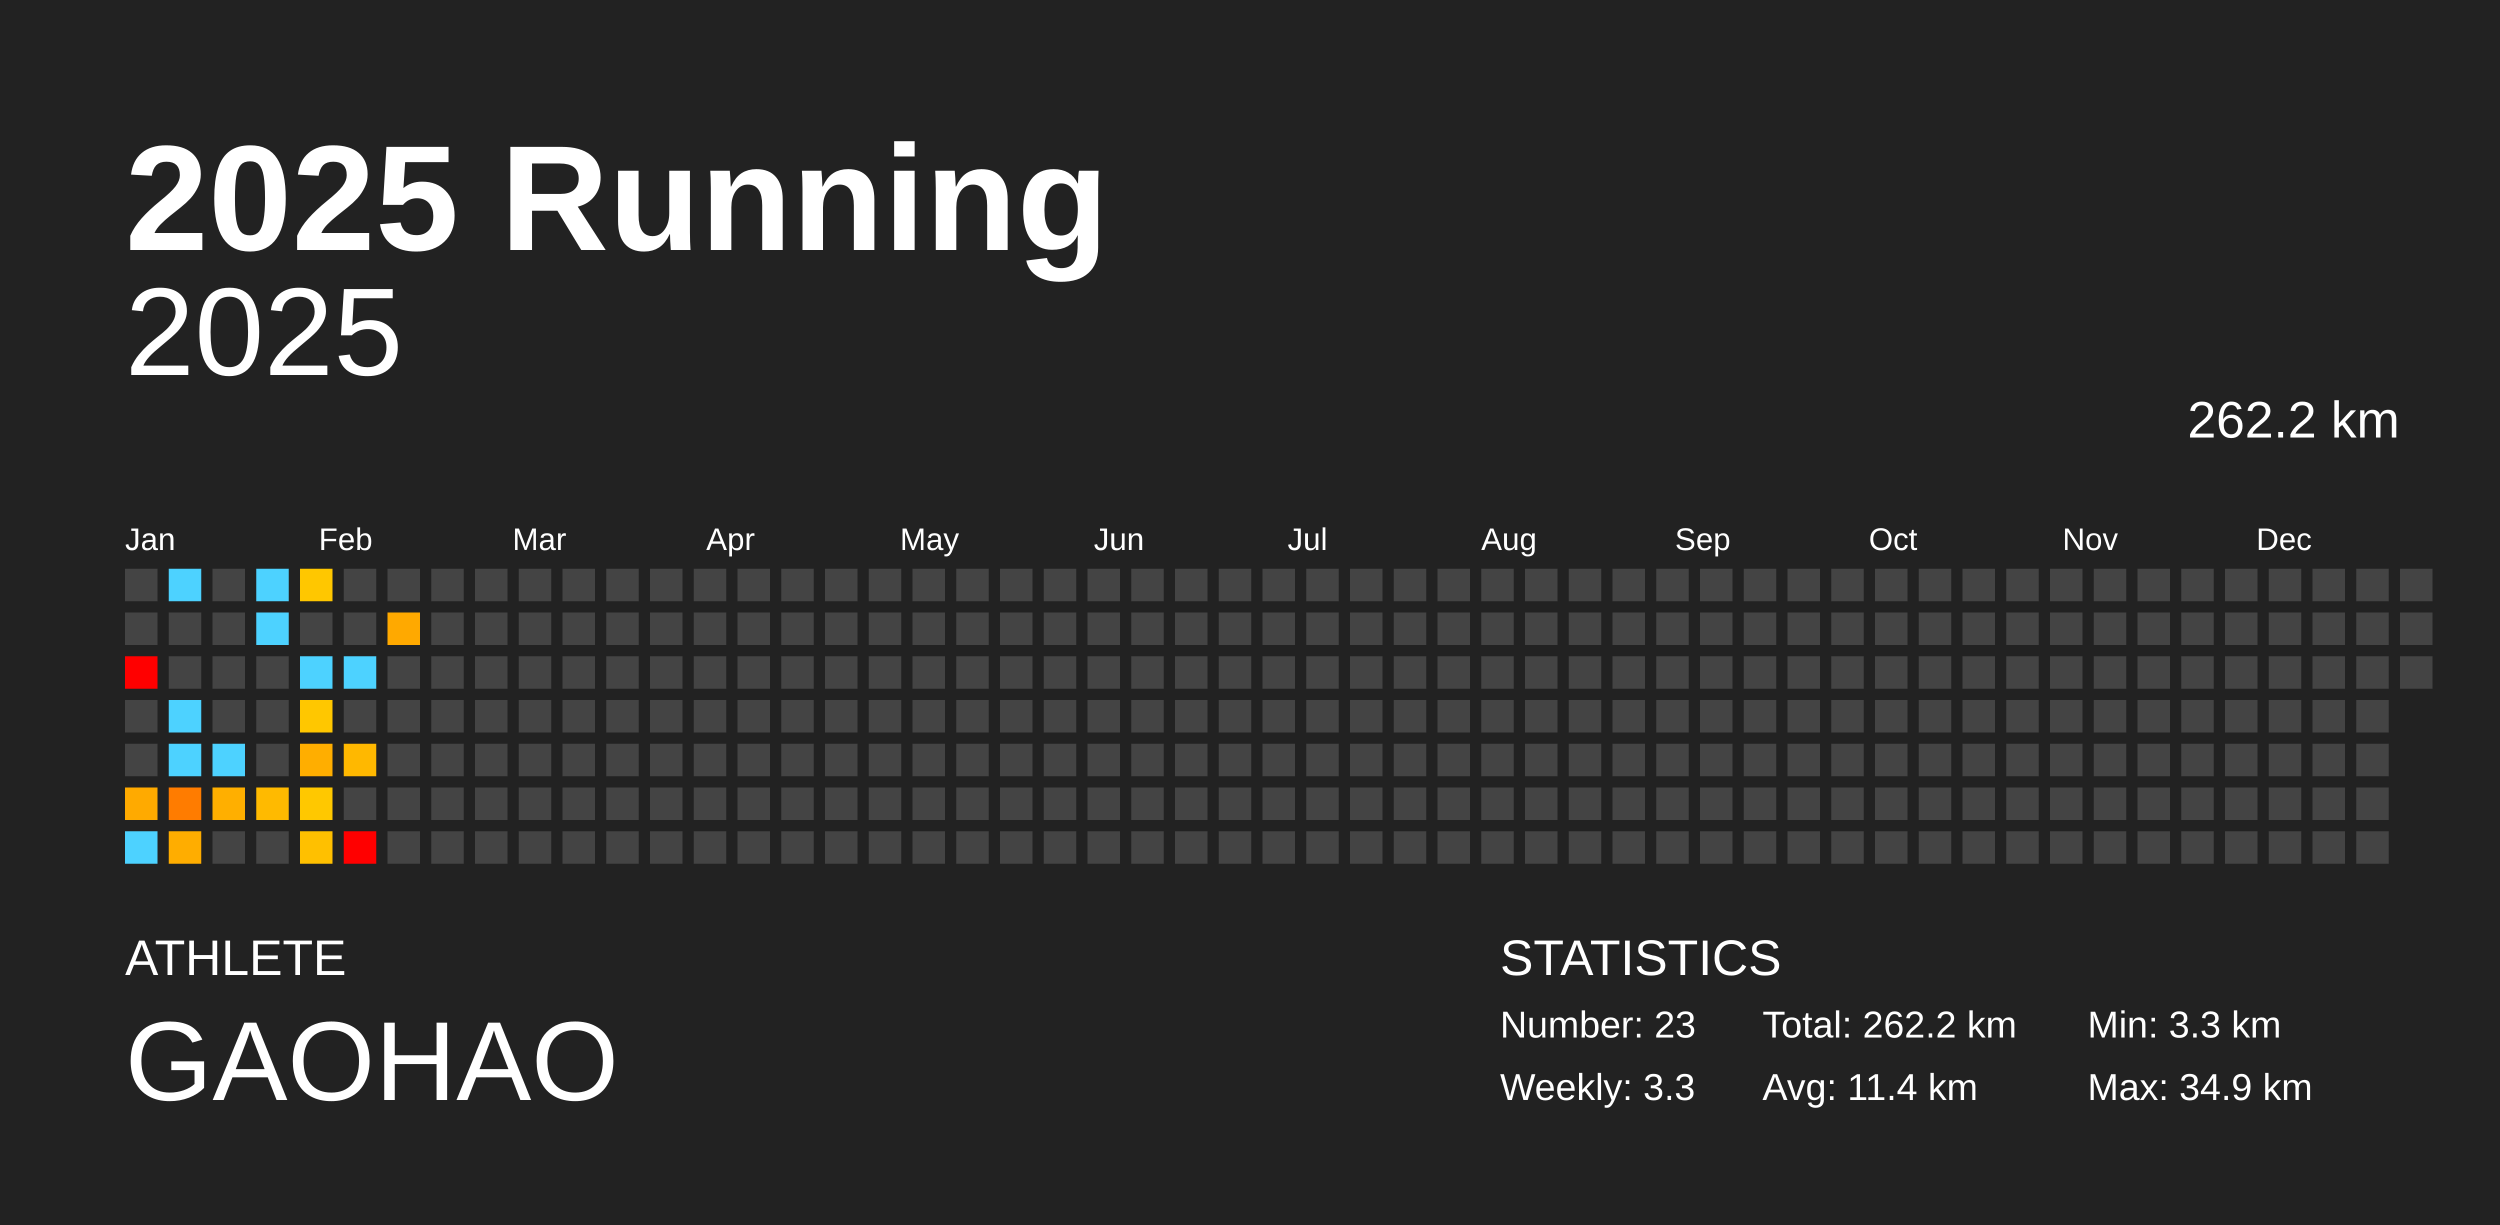
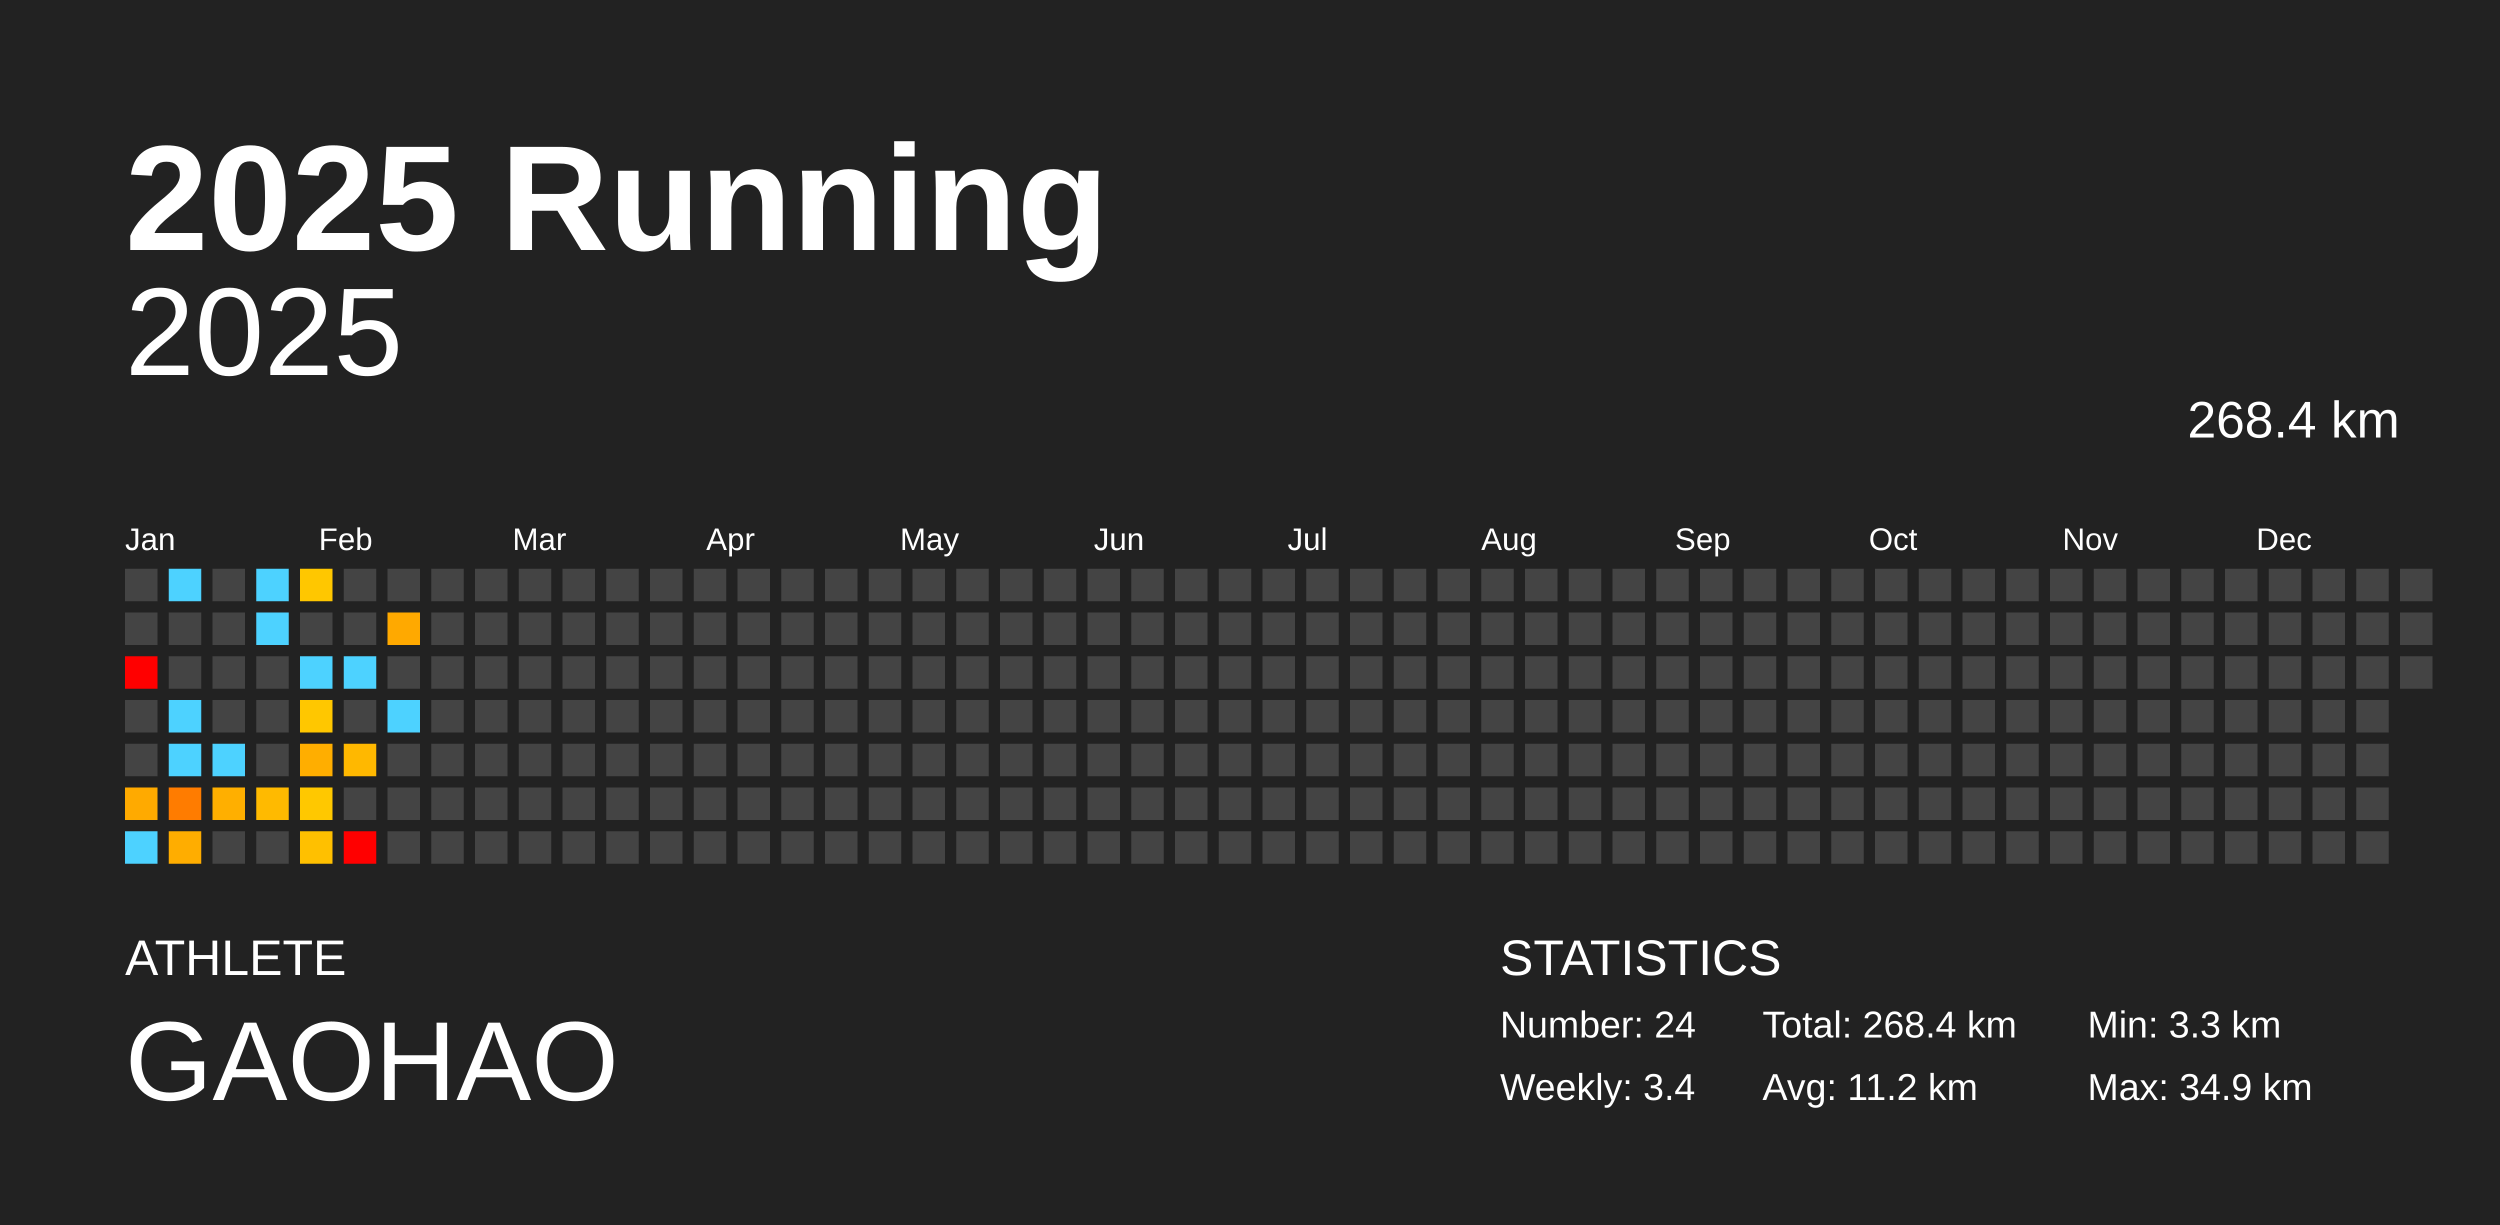
<svg xmlns="http://www.w3.org/2000/svg" baseProfile="full" height="98mm" version="1.1" viewBox="0,0,200,98" width="200mm">
  <defs />
  <rect fill="#222222" height="98" width="200" x="0" y="0" />
  <text fill="#FFFFFF" style="font-size:12px; font-family:Arial; font-weight:bold;" x="10" y="20">2025 Running</text>
  <text fill="#FFFFFF" style="font-size:4px; font-family:Arial" x="10" y="78">ATHLETE</text>
  <text fill="#FFFFFF" style="font-size:9px; font-family:Arial" x="10" y="88">GAOHAO</text>
  <text fill="#FFFFFF" style="font-size:4px; font-family:Arial" x="120" y="78">STATISTICS</text>
-   <text fill="#FFFFFF" style="font-size:3px; font-family:Arial" x="120" y="83">Number: 23</text>
-   <text fill="#FFFFFF" style="font-size:3px; font-family:Arial" x="120" y="88">Weekly: 3.3</text>
-   <text fill="#FFFFFF" style="font-size:3px; font-family:Arial" x="141" y="83">Total: 262.2 km</text>
-   <text fill="#FFFFFF" style="font-size:3px; font-family:Arial" x="141" y="88">Avg: 11.4 km</text>
+   <text fill="#FFFFFF" style="font-size:3px; font-family:Arial" x="120" y="83">Number: 24</text>
+   <text fill="#FFFFFF" style="font-size:3px; font-family:Arial" x="120" y="88">Weekly: 3.4</text>
+   <text fill="#FFFFFF" style="font-size:3px; font-family:Arial" x="141" y="83">Total: 268.4 km</text>
+   <text fill="#FFFFFF" style="font-size:3px; font-family:Arial" x="141" y="88">Avg: 11.2 km</text>
  <text fill="#FFFFFF" style="font-size:3px; font-family:Arial" x="167" y="83">Min: 3.3 km</text>
  <text fill="#FFFFFF" style="font-size:3px; font-family:Arial" x="167" y="88">Max: 34.9 km</text>
  <text alignment-baseline="hanging" fill="#FFFFFF" style="font-size:10.0px; font-family:Arial;" x="10" y="30">2025</text>
-   <text alignment-baseline="hanging" fill="#FFFFFF" style="font-size:4.125px; font-family:Arial;" x="175" y="35">262.2 km</text>
+   <text alignment-baseline="hanging" fill="#FFFFFF" style="font-size:4.125px; font-family:Arial;" x="175" y="35">268.4 km</text>
  <text fill="#FFFFFF" style="font-size:2.5px; font-family:Arial" x="10.0" y="44">Jan</text>
  <text fill="#FFFFFF" style="font-size:2.5px; font-family:Arial" x="25.5" y="44">Feb</text>
  <text fill="#FFFFFF" style="font-size:2.5px; font-family:Arial" x="41.0" y="44">Mar</text>
  <text fill="#FFFFFF" style="font-size:2.5px; font-family:Arial" x="56.5" y="44">Apr</text>
  <text fill="#FFFFFF" style="font-size:2.5px; font-family:Arial" x="72.0" y="44">May</text>
  <text fill="#FFFFFF" style="font-size:2.5px; font-family:Arial" x="87.5" y="44">Jun</text>
  <text fill="#FFFFFF" style="font-size:2.5px; font-family:Arial" x="103.0" y="44">Jul</text>
  <text fill="#FFFFFF" style="font-size:2.5px; font-family:Arial" x="118.5" y="44">Aug</text>
  <text fill="#FFFFFF" style="font-size:2.5px; font-family:Arial" x="134.0" y="44">Sep</text>
  <text fill="#FFFFFF" style="font-size:2.5px; font-family:Arial" x="149.5" y="44">Oct</text>
  <text fill="#FFFFFF" style="font-size:2.5px; font-family:Arial" x="165.0" y="44">Nov</text>
  <text fill="#FFFFFF" style="font-size:2.5px; font-family:Arial" x="180.5" y="44">Dec</text>
  <rect fill="#444444" height="2.6" width="2.6" x="10.0" y="45.5" />
  <rect fill="#444444" height="2.6" width="2.6" x="10.0" y="49.0" />
  <rect fill="red" height="2.6" width="2.6" x="10.0" y="52.5" />
  <rect fill="#444444" height="2.6" width="2.6" x="10.0" y="56.0" />
  <rect fill="#444444" height="2.6" width="2.6" x="10.0" y="59.5" />
  <rect fill="#ffaa00" height="2.6" width="2.6" x="10.0" y="63.0" />
  <rect fill="#4dd2ff" height="2.6" width="2.6" x="10.0" y="66.5" />
  <rect fill="#4dd2ff" height="2.6" width="2.6" x="13.5" y="45.5" />
  <rect fill="#444444" height="2.6" width="2.6" x="13.5" y="49.0" />
  <rect fill="#444444" height="2.6" width="2.6" x="13.5" y="52.5" />
  <rect fill="#4dd2ff" height="2.6" width="2.6" x="13.5" y="56.0" />
  <rect fill="#4dd2ff" height="2.6" width="2.6" x="13.5" y="59.5" />
  <rect fill="#ff7c00" height="2.6" width="2.6" x="13.5" y="63.0" />
  <rect fill="#ffad00" height="2.6" width="2.6" x="13.5" y="66.5" />
  <rect fill="#444444" height="2.6" width="2.6" x="17.0" y="45.5" />
  <rect fill="#444444" height="2.6" width="2.6" x="17.0" y="49.0" />
  <rect fill="#444444" height="2.6" width="2.6" x="17.0" y="52.5" />
  <rect fill="#444444" height="2.6" width="2.6" x="17.0" y="56.0" />
  <rect fill="#4dd2ff" height="2.6" width="2.6" x="17.0" y="59.5" />
  <rect fill="#ffaf00" height="2.6" width="2.6" x="17.0" y="63.0" />
  <rect fill="#444444" height="2.6" width="2.6" x="17.0" y="66.5" />
  <rect fill="#4dd2ff" height="2.6" width="2.6" x="20.5" y="45.5" />
  <rect fill="#4dd2ff" height="2.6" width="2.6" x="20.5" y="49.0" />
  <rect fill="#444444" height="2.6" width="2.6" x="20.5" y="52.5" />
  <rect fill="#444444" height="2.6" width="2.6" x="20.5" y="56.0" />
  <rect fill="#444444" height="2.6" width="2.6" x="20.5" y="59.5" />
  <rect fill="#ffba00" height="2.6" width="2.6" x="20.5" y="63.0" />
  <rect fill="#444444" height="2.6" width="2.6" x="20.5" y="66.5" />
  <rect fill="#ffc700" height="2.6" width="2.6" x="24.0" y="45.5" />
  <rect fill="#444444" height="2.6" width="2.6" x="24.0" y="49.0" />
  <rect fill="#4dd2ff" height="2.6" width="2.6" x="24.0" y="52.5" />
  <rect fill="#ffc700" height="2.6" width="2.6" x="24.0" y="56.0" />
  <rect fill="#ffae00" height="2.6" width="2.6" x="24.0" y="59.5" />
  <rect fill="#ffc800" height="2.6" width="2.6" x="24.0" y="63.0" />
  <rect fill="#ffc000" height="2.6" width="2.6" x="24.0" y="66.5" />
  <rect fill="#444444" height="2.6" width="2.6" x="27.5" y="45.5" />
  <rect fill="#444444" height="2.6" width="2.6" x="27.5" y="49.0" />
  <rect fill="#4dd2ff" height="2.6" width="2.6" x="27.5" y="52.5" />
  <rect fill="#444444" height="2.6" width="2.6" x="27.5" y="56.0" />
  <rect fill="#ffb800" height="2.6" width="2.6" x="27.5" y="59.5" />
  <rect fill="#444444" height="2.6" width="2.6" x="27.5" y="63.0" />
  <rect fill="red" height="2.6" width="2.6" x="27.5" y="66.5" />
  <rect fill="#444444" height="2.6" width="2.6" x="31.0" y="45.5" />
  <rect fill="#ffa900" height="2.6" width="2.6" x="31.0" y="49.0" />
  <rect fill="#444444" height="2.6" width="2.6" x="31.0" y="52.5" />
-   <rect fill="#444444" height="2.6" width="2.6" x="31.0" y="56.0" />
+   <rect fill="#4dd2ff" height="2.6" width="2.6" x="31.0" y="56.0" />
  <rect fill="#444444" height="2.6" width="2.6" x="31.0" y="59.5" />
  <rect fill="#444444" height="2.6" width="2.6" x="31.0" y="63.0" />
  <rect fill="#444444" height="2.6" width="2.6" x="31.0" y="66.5" />
  <rect fill="#444444" height="2.6" width="2.6" x="34.5" y="45.5" />
  <rect fill="#444444" height="2.6" width="2.6" x="34.5" y="49.0" />
  <rect fill="#444444" height="2.6" width="2.6" x="34.5" y="52.5" />
  <rect fill="#444444" height="2.6" width="2.6" x="34.5" y="56.0" />
  <rect fill="#444444" height="2.6" width="2.6" x="34.5" y="59.5" />
  <rect fill="#444444" height="2.6" width="2.6" x="34.5" y="63.0" />
  <rect fill="#444444" height="2.6" width="2.6" x="34.5" y="66.5" />
  <rect fill="#444444" height="2.6" width="2.6" x="38.0" y="45.5" />
  <rect fill="#444444" height="2.6" width="2.6" x="38.0" y="49.0" />
  <rect fill="#444444" height="2.6" width="2.6" x="38.0" y="52.5" />
  <rect fill="#444444" height="2.6" width="2.6" x="38.0" y="56.0" />
  <rect fill="#444444" height="2.6" width="2.6" x="38.0" y="59.5" />
  <rect fill="#444444" height="2.6" width="2.6" x="38.0" y="63.0" />
  <rect fill="#444444" height="2.6" width="2.6" x="38.0" y="66.5" />
  <rect fill="#444444" height="2.6" width="2.6" x="41.5" y="45.5" />
  <rect fill="#444444" height="2.6" width="2.6" x="41.5" y="49.0" />
  <rect fill="#444444" height="2.6" width="2.6" x="41.5" y="52.5" />
  <rect fill="#444444" height="2.6" width="2.6" x="41.5" y="56.0" />
  <rect fill="#444444" height="2.6" width="2.6" x="41.5" y="59.5" />
  <rect fill="#444444" height="2.6" width="2.6" x="41.5" y="63.0" />
  <rect fill="#444444" height="2.6" width="2.6" x="41.5" y="66.5" />
  <rect fill="#444444" height="2.6" width="2.6" x="45.0" y="45.5" />
  <rect fill="#444444" height="2.6" width="2.6" x="45.0" y="49.0" />
  <rect fill="#444444" height="2.6" width="2.6" x="45.0" y="52.5" />
  <rect fill="#444444" height="2.6" width="2.6" x="45.0" y="56.0" />
  <rect fill="#444444" height="2.6" width="2.6" x="45.0" y="59.5" />
  <rect fill="#444444" height="2.6" width="2.6" x="45.0" y="63.0" />
  <rect fill="#444444" height="2.6" width="2.6" x="45.0" y="66.5" />
  <rect fill="#444444" height="2.6" width="2.6" x="48.5" y="45.5" />
  <rect fill="#444444" height="2.6" width="2.6" x="48.5" y="49.0" />
  <rect fill="#444444" height="2.6" width="2.6" x="48.5" y="52.5" />
  <rect fill="#444444" height="2.6" width="2.6" x="48.5" y="56.0" />
  <rect fill="#444444" height="2.6" width="2.6" x="48.5" y="59.5" />
  <rect fill="#444444" height="2.6" width="2.6" x="48.5" y="63.0" />
  <rect fill="#444444" height="2.6" width="2.6" x="48.5" y="66.5" />
  <rect fill="#444444" height="2.6" width="2.6" x="52.0" y="45.5" />
  <rect fill="#444444" height="2.6" width="2.6" x="52.0" y="49.0" />
  <rect fill="#444444" height="2.6" width="2.6" x="52.0" y="52.5" />
  <rect fill="#444444" height="2.6" width="2.6" x="52.0" y="56.0" />
  <rect fill="#444444" height="2.6" width="2.6" x="52.0" y="59.5" />
  <rect fill="#444444" height="2.6" width="2.6" x="52.0" y="63.0" />
  <rect fill="#444444" height="2.6" width="2.6" x="52.0" y="66.5" />
  <rect fill="#444444" height="2.6" width="2.6" x="55.5" y="45.5" />
  <rect fill="#444444" height="2.6" width="2.6" x="55.5" y="49.0" />
  <rect fill="#444444" height="2.6" width="2.6" x="55.5" y="52.5" />
  <rect fill="#444444" height="2.6" width="2.6" x="55.5" y="56.0" />
  <rect fill="#444444" height="2.6" width="2.6" x="55.5" y="59.5" />
  <rect fill="#444444" height="2.6" width="2.6" x="55.5" y="63.0" />
  <rect fill="#444444" height="2.6" width="2.6" x="55.5" y="66.5" />
  <rect fill="#444444" height="2.6" width="2.6" x="59.0" y="45.5" />
  <rect fill="#444444" height="2.6" width="2.6" x="59.0" y="49.0" />
  <rect fill="#444444" height="2.6" width="2.6" x="59.0" y="52.5" />
  <rect fill="#444444" height="2.6" width="2.6" x="59.0" y="56.0" />
  <rect fill="#444444" height="2.6" width="2.6" x="59.0" y="59.5" />
  <rect fill="#444444" height="2.6" width="2.6" x="59.0" y="63.0" />
  <rect fill="#444444" height="2.6" width="2.6" x="59.0" y="66.5" />
  <rect fill="#444444" height="2.6" width="2.6" x="62.5" y="45.5" />
  <rect fill="#444444" height="2.6" width="2.6" x="62.5" y="49.0" />
  <rect fill="#444444" height="2.6" width="2.6" x="62.5" y="52.5" />
  <rect fill="#444444" height="2.6" width="2.6" x="62.5" y="56.0" />
  <rect fill="#444444" height="2.6" width="2.6" x="62.5" y="59.5" />
  <rect fill="#444444" height="2.6" width="2.6" x="62.5" y="63.0" />
  <rect fill="#444444" height="2.6" width="2.6" x="62.5" y="66.5" />
  <rect fill="#444444" height="2.6" width="2.6" x="66.0" y="45.5" />
  <rect fill="#444444" height="2.6" width="2.6" x="66.0" y="49.0" />
  <rect fill="#444444" height="2.6" width="2.6" x="66.0" y="52.5" />
  <rect fill="#444444" height="2.6" width="2.6" x="66.0" y="56.0" />
  <rect fill="#444444" height="2.6" width="2.6" x="66.0" y="59.5" />
  <rect fill="#444444" height="2.6" width="2.6" x="66.0" y="63.0" />
  <rect fill="#444444" height="2.6" width="2.6" x="66.0" y="66.5" />
  <rect fill="#444444" height="2.6" width="2.6" x="69.5" y="45.5" />
  <rect fill="#444444" height="2.6" width="2.6" x="69.5" y="49.0" />
  <rect fill="#444444" height="2.6" width="2.6" x="69.5" y="52.5" />
  <rect fill="#444444" height="2.6" width="2.6" x="69.5" y="56.0" />
  <rect fill="#444444" height="2.6" width="2.6" x="69.5" y="59.5" />
  <rect fill="#444444" height="2.6" width="2.6" x="69.5" y="63.0" />
  <rect fill="#444444" height="2.6" width="2.6" x="69.5" y="66.5" />
  <rect fill="#444444" height="2.6" width="2.6" x="73.0" y="45.5" />
  <rect fill="#444444" height="2.6" width="2.6" x="73.0" y="49.0" />
  <rect fill="#444444" height="2.6" width="2.6" x="73.0" y="52.5" />
  <rect fill="#444444" height="2.6" width="2.6" x="73.0" y="56.0" />
  <rect fill="#444444" height="2.6" width="2.6" x="73.0" y="59.5" />
  <rect fill="#444444" height="2.6" width="2.6" x="73.0" y="63.0" />
  <rect fill="#444444" height="2.6" width="2.6" x="73.0" y="66.5" />
  <rect fill="#444444" height="2.6" width="2.6" x="76.5" y="45.5" />
  <rect fill="#444444" height="2.6" width="2.6" x="76.5" y="49.0" />
  <rect fill="#444444" height="2.6" width="2.6" x="76.5" y="52.5" />
  <rect fill="#444444" height="2.6" width="2.6" x="76.5" y="56.0" />
  <rect fill="#444444" height="2.6" width="2.6" x="76.5" y="59.5" />
  <rect fill="#444444" height="2.6" width="2.6" x="76.5" y="63.0" />
  <rect fill="#444444" height="2.6" width="2.6" x="76.5" y="66.5" />
  <rect fill="#444444" height="2.6" width="2.6" x="80.0" y="45.5" />
  <rect fill="#444444" height="2.6" width="2.6" x="80.0" y="49.0" />
  <rect fill="#444444" height="2.6" width="2.6" x="80.0" y="52.5" />
  <rect fill="#444444" height="2.6" width="2.6" x="80.0" y="56.0" />
  <rect fill="#444444" height="2.6" width="2.6" x="80.0" y="59.5" />
  <rect fill="#444444" height="2.6" width="2.6" x="80.0" y="63.0" />
  <rect fill="#444444" height="2.6" width="2.6" x="80.0" y="66.5" />
  <rect fill="#444444" height="2.6" width="2.6" x="83.5" y="45.5" />
  <rect fill="#444444" height="2.6" width="2.6" x="83.5" y="49.0" />
  <rect fill="#444444" height="2.6" width="2.6" x="83.5" y="52.5" />
  <rect fill="#444444" height="2.6" width="2.6" x="83.5" y="56.0" />
  <rect fill="#444444" height="2.6" width="2.6" x="83.5" y="59.5" />
  <rect fill="#444444" height="2.6" width="2.6" x="83.5" y="63.0" />
  <rect fill="#444444" height="2.6" width="2.6" x="83.5" y="66.5" />
  <rect fill="#444444" height="2.6" width="2.6" x="87.0" y="45.5" />
  <rect fill="#444444" height="2.6" width="2.6" x="87.0" y="49.0" />
  <rect fill="#444444" height="2.6" width="2.6" x="87.0" y="52.5" />
  <rect fill="#444444" height="2.6" width="2.6" x="87.0" y="56.0" />
  <rect fill="#444444" height="2.6" width="2.6" x="87.0" y="59.5" />
  <rect fill="#444444" height="2.6" width="2.6" x="87.0" y="63.0" />
  <rect fill="#444444" height="2.6" width="2.6" x="87.0" y="66.5" />
  <rect fill="#444444" height="2.6" width="2.6" x="90.5" y="45.5" />
  <rect fill="#444444" height="2.6" width="2.6" x="90.5" y="49.0" />
  <rect fill="#444444" height="2.6" width="2.6" x="90.5" y="52.5" />
  <rect fill="#444444" height="2.6" width="2.6" x="90.5" y="56.0" />
  <rect fill="#444444" height="2.6" width="2.6" x="90.5" y="59.5" />
  <rect fill="#444444" height="2.6" width="2.6" x="90.5" y="63.0" />
  <rect fill="#444444" height="2.6" width="2.6" x="90.5" y="66.5" />
  <rect fill="#444444" height="2.6" width="2.6" x="94.0" y="45.5" />
  <rect fill="#444444" height="2.6" width="2.6" x="94.0" y="49.0" />
  <rect fill="#444444" height="2.6" width="2.6" x="94.0" y="52.5" />
  <rect fill="#444444" height="2.6" width="2.6" x="94.0" y="56.0" />
  <rect fill="#444444" height="2.6" width="2.6" x="94.0" y="59.5" />
  <rect fill="#444444" height="2.6" width="2.6" x="94.0" y="63.0" />
  <rect fill="#444444" height="2.6" width="2.6" x="94.0" y="66.5" />
  <rect fill="#444444" height="2.6" width="2.6" x="97.5" y="45.5" />
  <rect fill="#444444" height="2.6" width="2.6" x="97.5" y="49.0" />
  <rect fill="#444444" height="2.6" width="2.6" x="97.5" y="52.5" />
  <rect fill="#444444" height="2.6" width="2.6" x="97.5" y="56.0" />
  <rect fill="#444444" height="2.6" width="2.6" x="97.5" y="59.5" />
  <rect fill="#444444" height="2.6" width="2.6" x="97.5" y="63.0" />
  <rect fill="#444444" height="2.6" width="2.6" x="97.5" y="66.5" />
  <rect fill="#444444" height="2.6" width="2.6" x="101.0" y="45.5" />
  <rect fill="#444444" height="2.6" width="2.6" x="101.0" y="49.0" />
  <rect fill="#444444" height="2.6" width="2.6" x="101.0" y="52.5" />
  <rect fill="#444444" height="2.6" width="2.6" x="101.0" y="56.0" />
  <rect fill="#444444" height="2.6" width="2.6" x="101.0" y="59.5" />
  <rect fill="#444444" height="2.6" width="2.6" x="101.0" y="63.0" />
  <rect fill="#444444" height="2.6" width="2.6" x="101.0" y="66.5" />
  <rect fill="#444444" height="2.6" width="2.6" x="104.5" y="45.5" />
  <rect fill="#444444" height="2.6" width="2.6" x="104.5" y="49.0" />
  <rect fill="#444444" height="2.6" width="2.6" x="104.5" y="52.5" />
  <rect fill="#444444" height="2.6" width="2.6" x="104.5" y="56.0" />
  <rect fill="#444444" height="2.6" width="2.6" x="104.5" y="59.5" />
  <rect fill="#444444" height="2.6" width="2.6" x="104.5" y="63.0" />
  <rect fill="#444444" height="2.6" width="2.6" x="104.5" y="66.5" />
  <rect fill="#444444" height="2.6" width="2.6" x="108.0" y="45.5" />
  <rect fill="#444444" height="2.6" width="2.6" x="108.0" y="49.0" />
  <rect fill="#444444" height="2.6" width="2.6" x="108.0" y="52.5" />
  <rect fill="#444444" height="2.6" width="2.6" x="108.0" y="56.0" />
  <rect fill="#444444" height="2.6" width="2.6" x="108.0" y="59.5" />
  <rect fill="#444444" height="2.6" width="2.6" x="108.0" y="63.0" />
  <rect fill="#444444" height="2.6" width="2.6" x="108.0" y="66.5" />
  <rect fill="#444444" height="2.6" width="2.6" x="111.5" y="45.5" />
  <rect fill="#444444" height="2.6" width="2.6" x="111.5" y="49.0" />
  <rect fill="#444444" height="2.6" width="2.6" x="111.5" y="52.5" />
  <rect fill="#444444" height="2.6" width="2.6" x="111.5" y="56.0" />
  <rect fill="#444444" height="2.6" width="2.6" x="111.5" y="59.5" />
  <rect fill="#444444" height="2.6" width="2.6" x="111.5" y="63.0" />
  <rect fill="#444444" height="2.6" width="2.6" x="111.5" y="66.5" />
  <rect fill="#444444" height="2.6" width="2.6" x="115.0" y="45.5" />
  <rect fill="#444444" height="2.6" width="2.6" x="115.0" y="49.0" />
  <rect fill="#444444" height="2.6" width="2.6" x="115.0" y="52.5" />
  <rect fill="#444444" height="2.6" width="2.6" x="115.0" y="56.0" />
  <rect fill="#444444" height="2.6" width="2.6" x="115.0" y="59.5" />
  <rect fill="#444444" height="2.6" width="2.6" x="115.0" y="63.0" />
  <rect fill="#444444" height="2.6" width="2.6" x="115.0" y="66.5" />
  <rect fill="#444444" height="2.6" width="2.6" x="118.5" y="45.5" />
  <rect fill="#444444" height="2.6" width="2.6" x="118.5" y="49.0" />
  <rect fill="#444444" height="2.6" width="2.6" x="118.5" y="52.5" />
  <rect fill="#444444" height="2.6" width="2.6" x="118.5" y="56.0" />
  <rect fill="#444444" height="2.6" width="2.6" x="118.5" y="59.5" />
  <rect fill="#444444" height="2.6" width="2.6" x="118.5" y="63.0" />
  <rect fill="#444444" height="2.6" width="2.6" x="118.5" y="66.5" />
  <rect fill="#444444" height="2.6" width="2.6" x="122.0" y="45.5" />
  <rect fill="#444444" height="2.6" width="2.6" x="122.0" y="49.0" />
  <rect fill="#444444" height="2.6" width="2.6" x="122.0" y="52.5" />
  <rect fill="#444444" height="2.6" width="2.6" x="122.0" y="56.0" />
  <rect fill="#444444" height="2.6" width="2.6" x="122.0" y="59.5" />
  <rect fill="#444444" height="2.6" width="2.6" x="122.0" y="63.0" />
  <rect fill="#444444" height="2.6" width="2.6" x="122.0" y="66.5" />
  <rect fill="#444444" height="2.6" width="2.6" x="125.5" y="45.5" />
  <rect fill="#444444" height="2.6" width="2.6" x="125.5" y="49.0" />
  <rect fill="#444444" height="2.6" width="2.6" x="125.5" y="52.5" />
  <rect fill="#444444" height="2.6" width="2.6" x="125.5" y="56.0" />
  <rect fill="#444444" height="2.6" width="2.6" x="125.5" y="59.5" />
  <rect fill="#444444" height="2.6" width="2.6" x="125.5" y="63.0" />
  <rect fill="#444444" height="2.6" width="2.6" x="125.5" y="66.5" />
  <rect fill="#444444" height="2.6" width="2.6" x="129.0" y="45.5" />
  <rect fill="#444444" height="2.6" width="2.6" x="129.0" y="49.0" />
  <rect fill="#444444" height="2.6" width="2.6" x="129.0" y="52.5" />
  <rect fill="#444444" height="2.6" width="2.6" x="129.0" y="56.0" />
  <rect fill="#444444" height="2.6" width="2.6" x="129.0" y="59.5" />
  <rect fill="#444444" height="2.6" width="2.6" x="129.0" y="63.0" />
  <rect fill="#444444" height="2.6" width="2.6" x="129.0" y="66.5" />
  <rect fill="#444444" height="2.6" width="2.6" x="132.5" y="45.5" />
  <rect fill="#444444" height="2.6" width="2.6" x="132.5" y="49.0" />
  <rect fill="#444444" height="2.6" width="2.6" x="132.5" y="52.5" />
  <rect fill="#444444" height="2.6" width="2.6" x="132.5" y="56.0" />
  <rect fill="#444444" height="2.6" width="2.6" x="132.5" y="59.5" />
  <rect fill="#444444" height="2.6" width="2.6" x="132.5" y="63.0" />
  <rect fill="#444444" height="2.6" width="2.6" x="132.5" y="66.5" />
  <rect fill="#444444" height="2.6" width="2.6" x="136.0" y="45.5" />
  <rect fill="#444444" height="2.6" width="2.6" x="136.0" y="49.0" />
  <rect fill="#444444" height="2.6" width="2.6" x="136.0" y="52.5" />
  <rect fill="#444444" height="2.6" width="2.6" x="136.0" y="56.0" />
  <rect fill="#444444" height="2.6" width="2.6" x="136.0" y="59.5" />
  <rect fill="#444444" height="2.6" width="2.6" x="136.0" y="63.0" />
  <rect fill="#444444" height="2.6" width="2.6" x="136.0" y="66.5" />
  <rect fill="#444444" height="2.6" width="2.6" x="139.5" y="45.5" />
  <rect fill="#444444" height="2.6" width="2.6" x="139.5" y="49.0" />
  <rect fill="#444444" height="2.6" width="2.6" x="139.5" y="52.5" />
  <rect fill="#444444" height="2.6" width="2.6" x="139.5" y="56.0" />
  <rect fill="#444444" height="2.6" width="2.6" x="139.5" y="59.5" />
  <rect fill="#444444" height="2.6" width="2.6" x="139.5" y="63.0" />
  <rect fill="#444444" height="2.6" width="2.6" x="139.5" y="66.5" />
  <rect fill="#444444" height="2.6" width="2.6" x="143.0" y="45.5" />
  <rect fill="#444444" height="2.6" width="2.6" x="143.0" y="49.0" />
  <rect fill="#444444" height="2.6" width="2.6" x="143.0" y="52.5" />
  <rect fill="#444444" height="2.6" width="2.6" x="143.0" y="56.0" />
  <rect fill="#444444" height="2.6" width="2.6" x="143.0" y="59.5" />
  <rect fill="#444444" height="2.6" width="2.6" x="143.0" y="63.0" />
  <rect fill="#444444" height="2.6" width="2.6" x="143.0" y="66.5" />
  <rect fill="#444444" height="2.6" width="2.6" x="146.5" y="45.5" />
  <rect fill="#444444" height="2.6" width="2.6" x="146.5" y="49.0" />
  <rect fill="#444444" height="2.6" width="2.6" x="146.5" y="52.5" />
  <rect fill="#444444" height="2.6" width="2.6" x="146.5" y="56.0" />
  <rect fill="#444444" height="2.6" width="2.6" x="146.5" y="59.5" />
  <rect fill="#444444" height="2.6" width="2.6" x="146.5" y="63.0" />
  <rect fill="#444444" height="2.6" width="2.6" x="146.5" y="66.5" />
  <rect fill="#444444" height="2.6" width="2.6" x="150.0" y="45.5" />
  <rect fill="#444444" height="2.6" width="2.6" x="150.0" y="49.0" />
  <rect fill="#444444" height="2.6" width="2.6" x="150.0" y="52.5" />
  <rect fill="#444444" height="2.6" width="2.6" x="150.0" y="56.0" />
  <rect fill="#444444" height="2.6" width="2.6" x="150.0" y="59.5" />
  <rect fill="#444444" height="2.6" width="2.6" x="150.0" y="63.0" />
  <rect fill="#444444" height="2.6" width="2.6" x="150.0" y="66.5" />
  <rect fill="#444444" height="2.6" width="2.6" x="153.5" y="45.5" />
  <rect fill="#444444" height="2.6" width="2.6" x="153.5" y="49.0" />
  <rect fill="#444444" height="2.6" width="2.6" x="153.5" y="52.5" />
  <rect fill="#444444" height="2.6" width="2.6" x="153.5" y="56.0" />
  <rect fill="#444444" height="2.6" width="2.6" x="153.5" y="59.5" />
  <rect fill="#444444" height="2.6" width="2.6" x="153.5" y="63.0" />
  <rect fill="#444444" height="2.6" width="2.6" x="153.5" y="66.5" />
  <rect fill="#444444" height="2.6" width="2.6" x="157.0" y="45.5" />
  <rect fill="#444444" height="2.6" width="2.6" x="157.0" y="49.0" />
  <rect fill="#444444" height="2.6" width="2.6" x="157.0" y="52.5" />
  <rect fill="#444444" height="2.6" width="2.6" x="157.0" y="56.0" />
  <rect fill="#444444" height="2.6" width="2.6" x="157.0" y="59.5" />
  <rect fill="#444444" height="2.6" width="2.6" x="157.0" y="63.0" />
  <rect fill="#444444" height="2.6" width="2.6" x="157.0" y="66.5" />
  <rect fill="#444444" height="2.6" width="2.6" x="160.5" y="45.5" />
  <rect fill="#444444" height="2.6" width="2.6" x="160.5" y="49.0" />
  <rect fill="#444444" height="2.6" width="2.6" x="160.5" y="52.5" />
  <rect fill="#444444" height="2.6" width="2.6" x="160.5" y="56.0" />
  <rect fill="#444444" height="2.6" width="2.6" x="160.5" y="59.5" />
  <rect fill="#444444" height="2.6" width="2.6" x="160.5" y="63.0" />
  <rect fill="#444444" height="2.6" width="2.6" x="160.5" y="66.5" />
  <rect fill="#444444" height="2.6" width="2.6" x="164.0" y="45.5" />
  <rect fill="#444444" height="2.6" width="2.6" x="164.0" y="49.0" />
  <rect fill="#444444" height="2.6" width="2.6" x="164.0" y="52.5" />
  <rect fill="#444444" height="2.6" width="2.6" x="164.0" y="56.0" />
  <rect fill="#444444" height="2.6" width="2.6" x="164.0" y="59.5" />
  <rect fill="#444444" height="2.6" width="2.6" x="164.0" y="63.0" />
  <rect fill="#444444" height="2.6" width="2.6" x="164.0" y="66.5" />
  <rect fill="#444444" height="2.6" width="2.6" x="167.5" y="45.5" />
  <rect fill="#444444" height="2.6" width="2.6" x="167.5" y="49.0" />
  <rect fill="#444444" height="2.6" width="2.6" x="167.5" y="52.5" />
  <rect fill="#444444" height="2.6" width="2.6" x="167.5" y="56.0" />
  <rect fill="#444444" height="2.6" width="2.6" x="167.5" y="59.5" />
  <rect fill="#444444" height="2.6" width="2.6" x="167.5" y="63.0" />
  <rect fill="#444444" height="2.6" width="2.6" x="167.5" y="66.5" />
  <rect fill="#444444" height="2.6" width="2.6" x="171.0" y="45.5" />
  <rect fill="#444444" height="2.6" width="2.6" x="171.0" y="49.0" />
  <rect fill="#444444" height="2.6" width="2.6" x="171.0" y="52.5" />
  <rect fill="#444444" height="2.6" width="2.6" x="171.0" y="56.0" />
  <rect fill="#444444" height="2.6" width="2.6" x="171.0" y="59.5" />
  <rect fill="#444444" height="2.6" width="2.6" x="171.0" y="63.0" />
  <rect fill="#444444" height="2.6" width="2.6" x="171.0" y="66.5" />
  <rect fill="#444444" height="2.6" width="2.6" x="174.5" y="45.5" />
  <rect fill="#444444" height="2.6" width="2.6" x="174.5" y="49.0" />
  <rect fill="#444444" height="2.6" width="2.6" x="174.5" y="52.5" />
  <rect fill="#444444" height="2.6" width="2.6" x="174.5" y="56.0" />
  <rect fill="#444444" height="2.6" width="2.6" x="174.5" y="59.5" />
  <rect fill="#444444" height="2.6" width="2.6" x="174.5" y="63.0" />
  <rect fill="#444444" height="2.6" width="2.6" x="174.5" y="66.5" />
  <rect fill="#444444" height="2.6" width="2.6" x="178.0" y="45.5" />
  <rect fill="#444444" height="2.6" width="2.6" x="178.0" y="49.0" />
  <rect fill="#444444" height="2.6" width="2.6" x="178.0" y="52.5" />
  <rect fill="#444444" height="2.6" width="2.6" x="178.0" y="56.0" />
  <rect fill="#444444" height="2.6" width="2.6" x="178.0" y="59.5" />
  <rect fill="#444444" height="2.6" width="2.6" x="178.0" y="63.0" />
  <rect fill="#444444" height="2.6" width="2.6" x="178.0" y="66.5" />
  <rect fill="#444444" height="2.6" width="2.6" x="181.5" y="45.5" />
  <rect fill="#444444" height="2.6" width="2.6" x="181.5" y="49.0" />
  <rect fill="#444444" height="2.6" width="2.6" x="181.5" y="52.5" />
  <rect fill="#444444" height="2.6" width="2.6" x="181.5" y="56.0" />
  <rect fill="#444444" height="2.6" width="2.6" x="181.5" y="59.5" />
  <rect fill="#444444" height="2.6" width="2.6" x="181.5" y="63.0" />
  <rect fill="#444444" height="2.6" width="2.6" x="181.5" y="66.5" />
  <rect fill="#444444" height="2.6" width="2.6" x="185.0" y="45.5" />
  <rect fill="#444444" height="2.6" width="2.6" x="185.0" y="49.0" />
  <rect fill="#444444" height="2.6" width="2.6" x="185.0" y="52.5" />
  <rect fill="#444444" height="2.6" width="2.6" x="185.0" y="56.0" />
  <rect fill="#444444" height="2.6" width="2.6" x="185.0" y="59.5" />
  <rect fill="#444444" height="2.6" width="2.6" x="185.0" y="63.0" />
  <rect fill="#444444" height="2.6" width="2.6" x="185.0" y="66.5" />
  <rect fill="#444444" height="2.6" width="2.6" x="188.5" y="45.5" />
  <rect fill="#444444" height="2.6" width="2.6" x="188.5" y="49.0" />
  <rect fill="#444444" height="2.6" width="2.6" x="188.5" y="52.5" />
  <rect fill="#444444" height="2.6" width="2.6" x="188.5" y="56.0" />
  <rect fill="#444444" height="2.6" width="2.6" x="188.5" y="59.5" />
  <rect fill="#444444" height="2.6" width="2.6" x="188.5" y="63.0" />
  <rect fill="#444444" height="2.6" width="2.6" x="188.5" y="66.5" />
  <rect fill="#444444" height="2.6" width="2.6" x="192.0" y="45.5" />
  <rect fill="#444444" height="2.6" width="2.6" x="192.0" y="49.0" />
  <rect fill="#444444" height="2.6" width="2.6" x="192.0" y="52.5" />
</svg>
